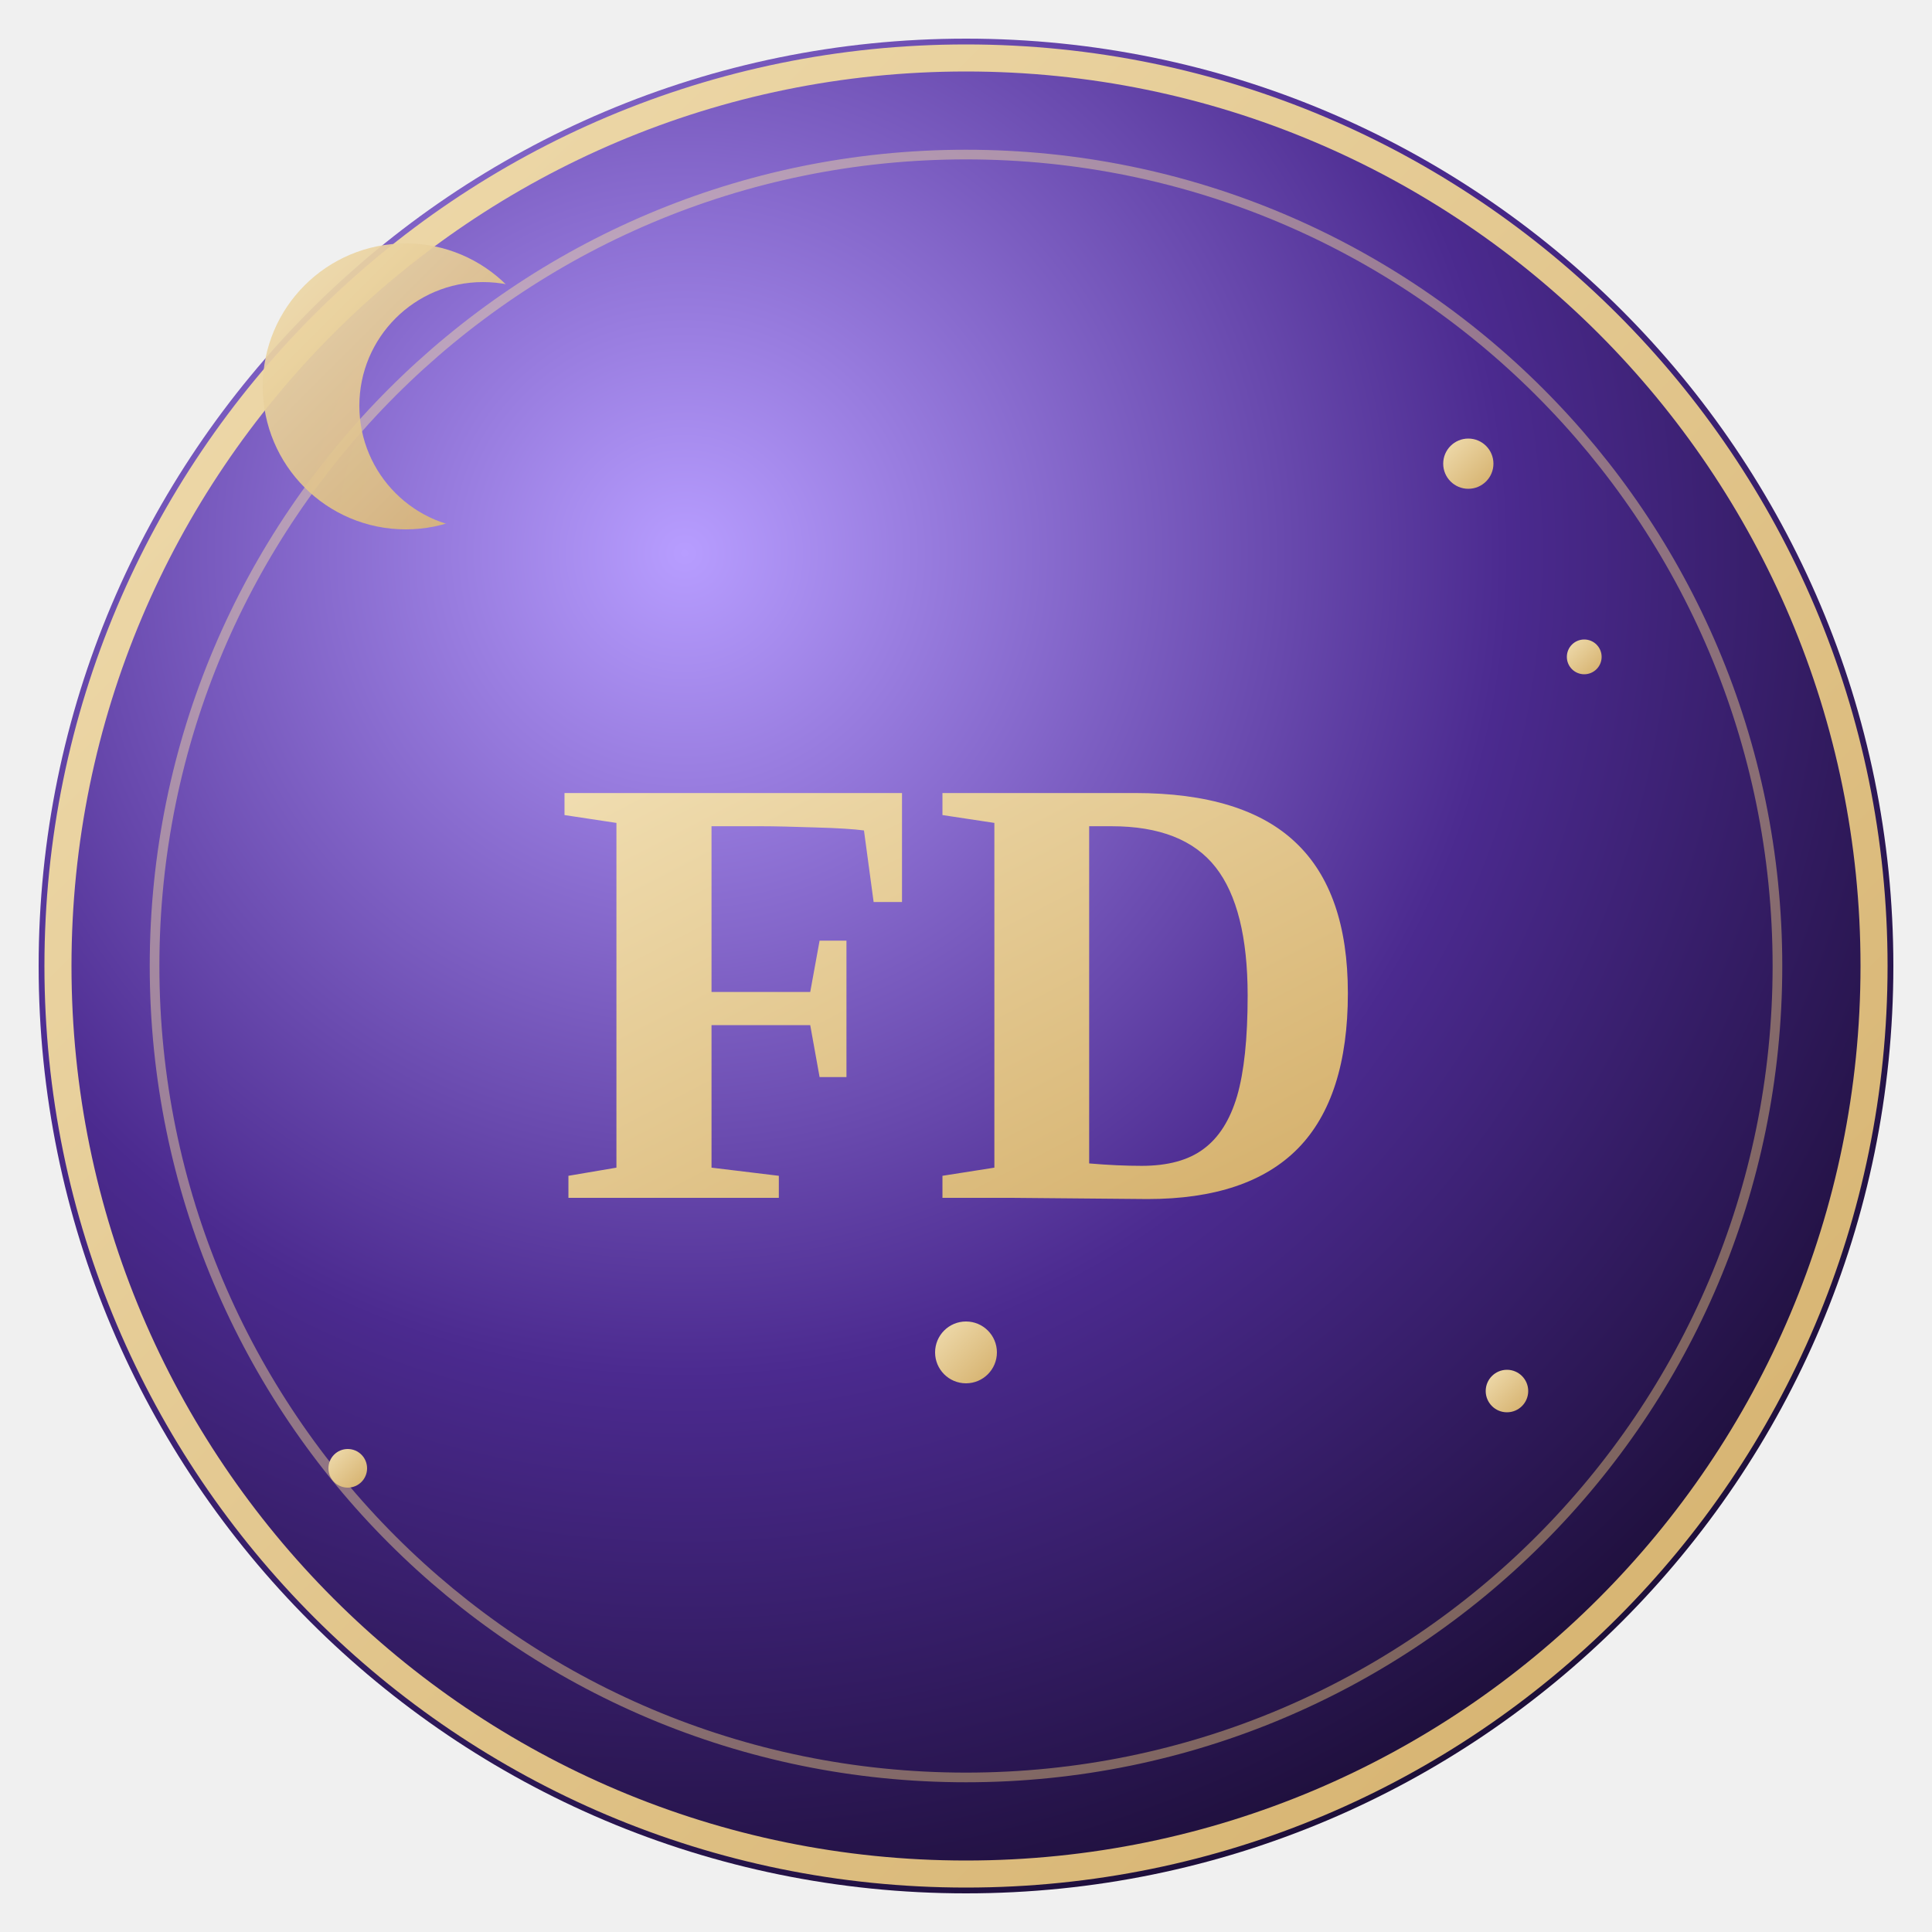
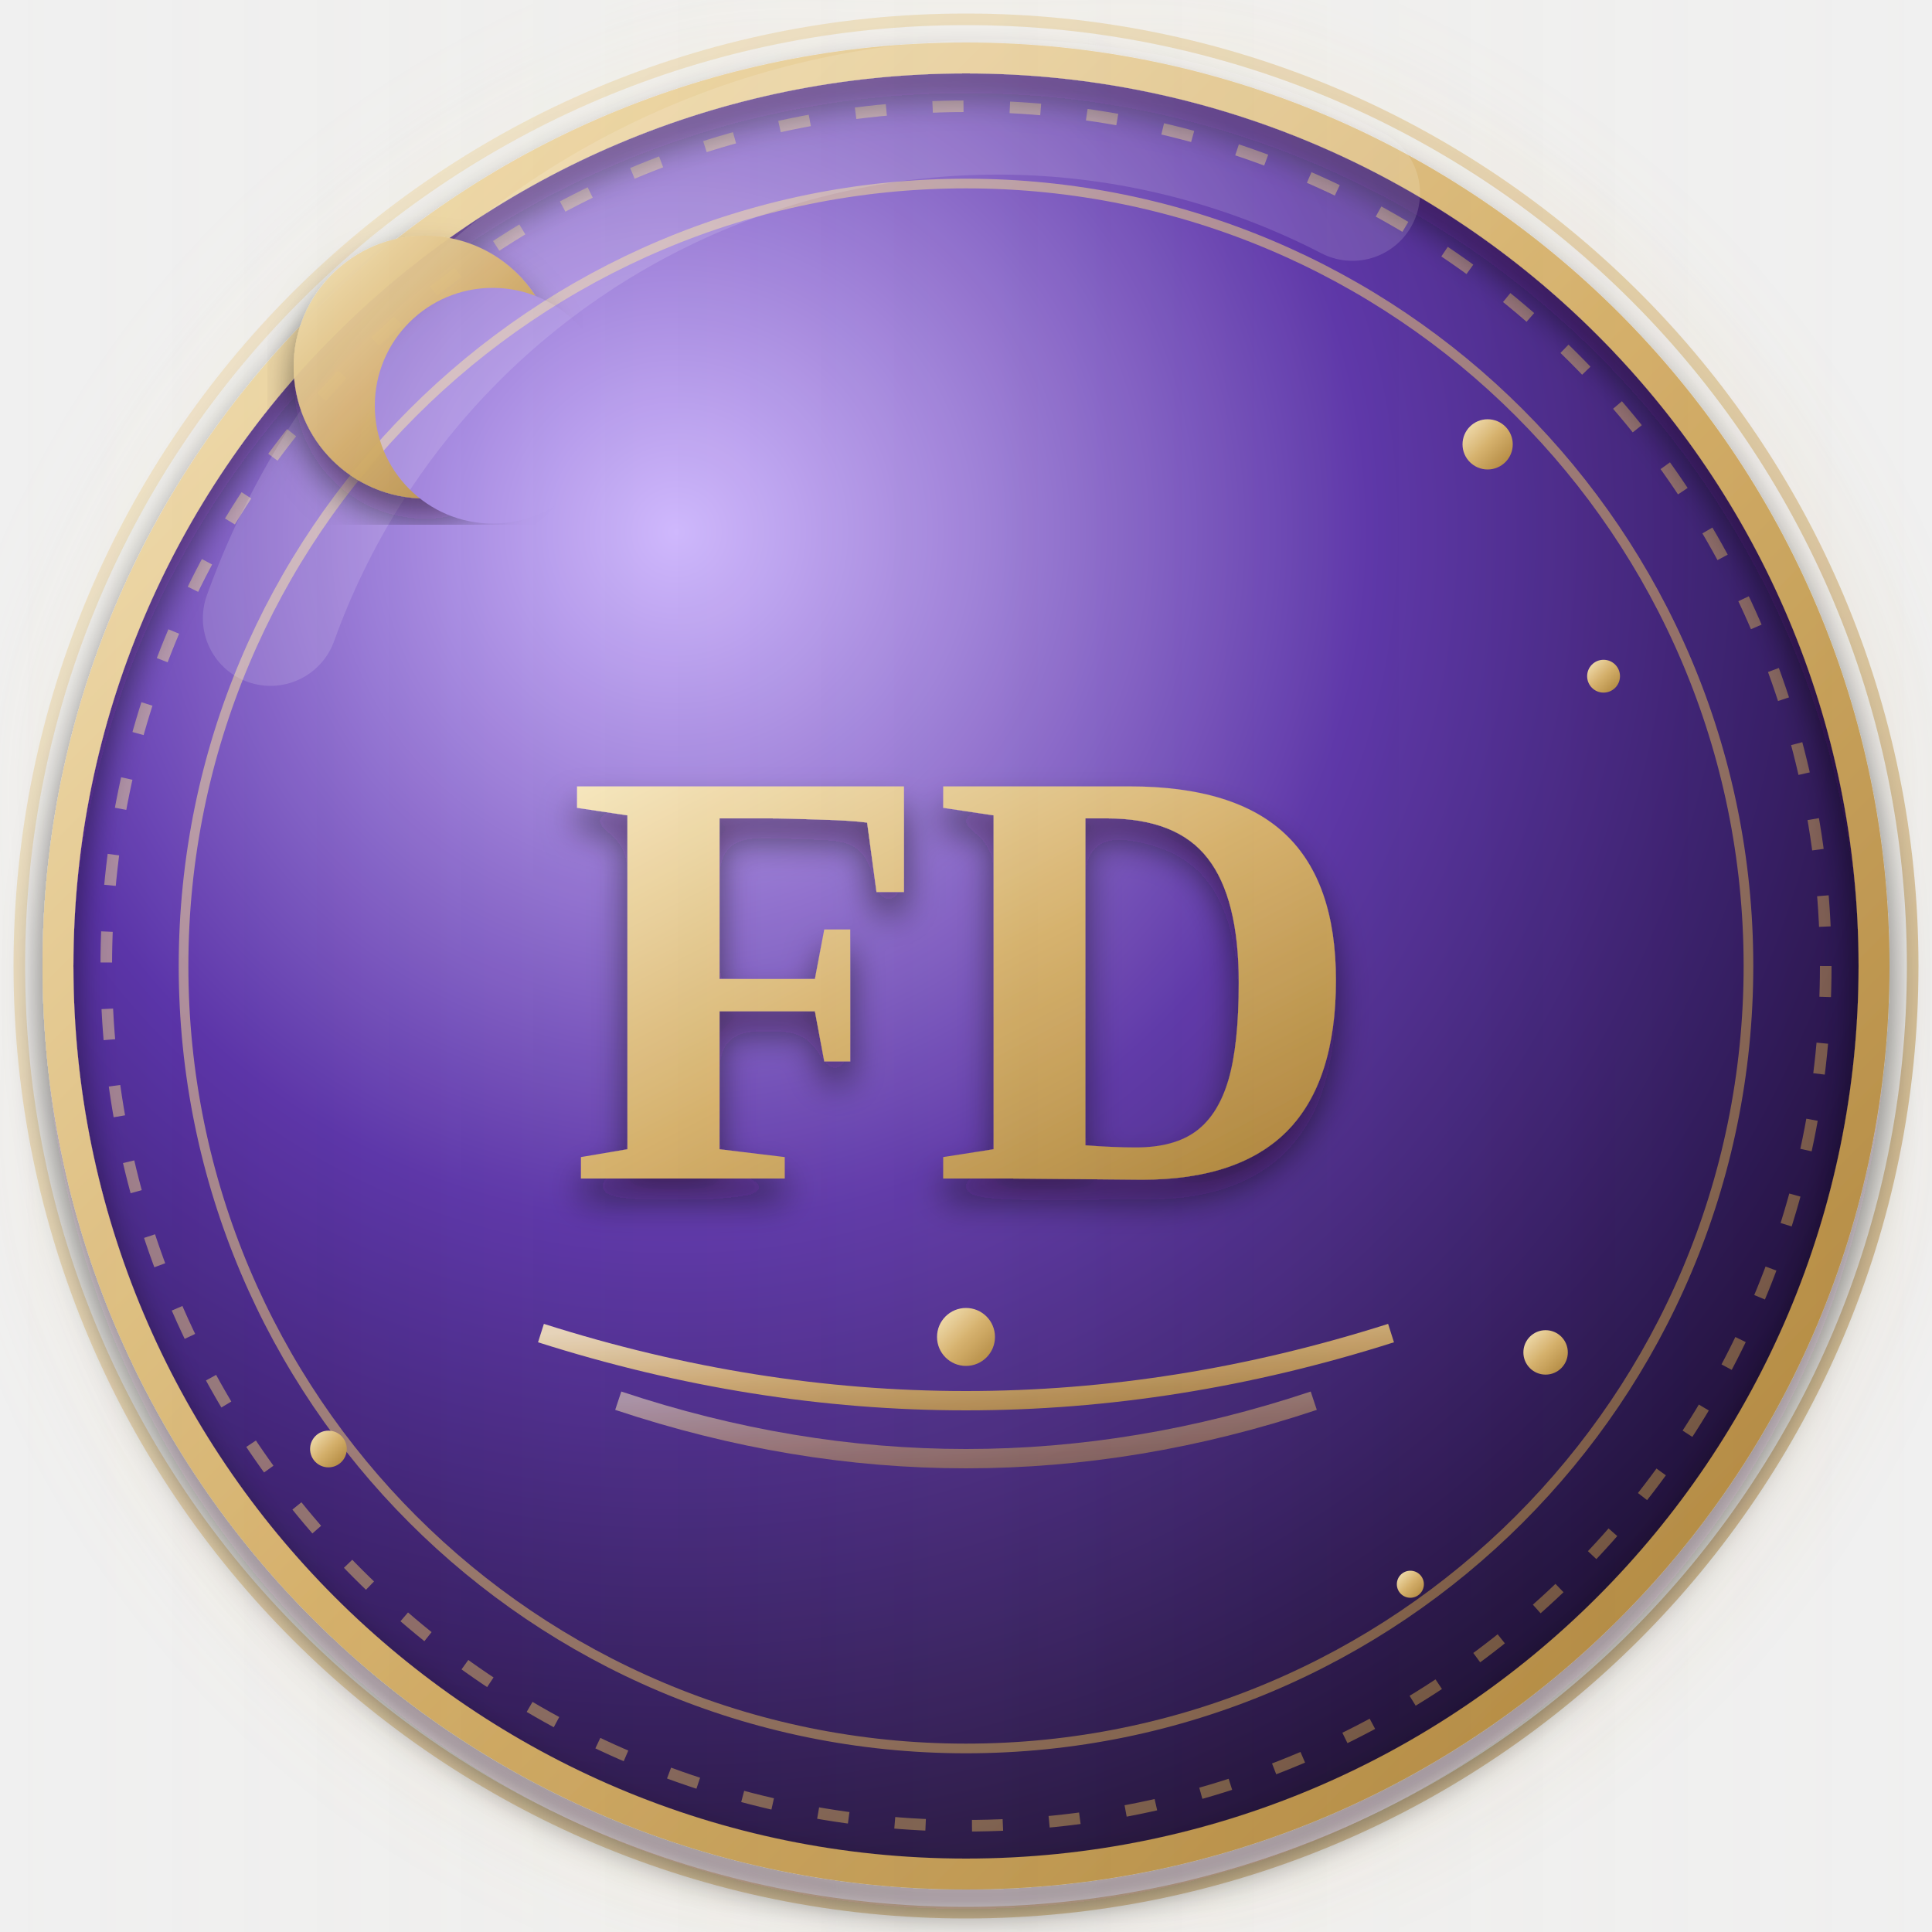
<svg xmlns="http://www.w3.org/2000/svg" viewBox="0 0 100 100" role="img" aria-label="Filho do Dono">
  <defs>
-     <radialGradient id="bg" cx="35%" cy="28%" r="80%">
-       <stop offset="0%" stop-color="#b79dff" />
-       <stop offset="55%" stop-color="#4b2a8f" />
-       <stop offset="100%" stop-color="#170b2e" />
+     <radialGradient id="bg" cx="34%" cy="26%" r="85%">
+       <stop offset="0%" stop-color="#cdb6ff" />
+       <stop offset="45%" stop-color="#5a33a8" />
+       <stop offset="100%" stop-color="#130824" />
    </radialGradient>
    <linearGradient id="gold" x1="0%" y1="0%" x2="100%" y2="100%">
-       <stop offset="0%" stop-color="#f0ddb0" />
-       <stop offset="100%" stop-color="#d4af6a" />
+       <stop offset="0%" stop-color="#f6e6bd" />
+       <stop offset="50%" stop-color="#d4af6a" />
+       <stop offset="100%" stop-color="#a97f36" />
+     </linearGradient>
+     <linearGradient id="goldSoft" x1="0%" y1="0%" x2="100%" y2="0%">
+       <stop offset="0%" stop-color="#f0ddb0" stop-opacity="0" />
+       <stop offset="50%" stop-color="#f6e6bd" stop-opacity="0.9" />
+       <stop offset="100%" stop-color="#f0ddb0" stop-opacity="0" />
    </linearGradient>
    <mask id="moon-mask">
      <rect x="0" y="0" width="100" height="100" fill="#fff" />
-       <circle cx="25" cy="21" r="6.4" fill="#000" />
+       <circle cx="25.5" cy="21" r="6.1" fill="#000" />
    </mask>
+     <filter id="emboss" x="-40%" y="-40%" width="180%" height="180%">
+       <feDropShadow dx="0" dy="1.1" stdDeviation="0.9" flood-color="#0a0414" flood-opacity="0.55" />
+     </filter>
+     <filter id="glow" x="-60%" y="-60%" width="220%" height="220%">
+       <feGaussianBlur stdDeviation="2.2" result="b" />
+       <feMerge>
+         <feMergeNode in="b" />
+         <feMergeNode in="SourceGraphic" />
+       </feMerge>
+     </filter>
  </defs>
-   <circle cx="50" cy="50" r="48" fill="url(#bg)" />
-   <circle cx="50" cy="50" r="47" fill="none" stroke="url(#gold)" stroke-width="1.4" />
-   <circle cx="50" cy="50" r="42" fill="none" stroke="url(#gold)" stroke-width="0.5" opacity="0.5" />
-   <circle cx="21" cy="20" r="7.4" fill="url(#gold)" mask="url(#moon-mask)" opacity="0.92" />
+   <circle cx="50" cy="50" r="49" fill="none" stroke="url(#gold)" stroke-width="0.6" opacity="0.55" filter="url(#glow)" />
+   <circle cx="50" cy="50" r="47" fill="url(#bg)" />
+   <g opacity="0.55">
+     <circle cx="50" cy="50" r="44.5" fill="none" stroke="url(#gold)" stroke-width="0.6" stroke-dasharray="1.6 2.4" />
+   </g>
+   <circle cx="50" cy="50" r="47" fill="none" stroke="url(#gold)" stroke-width="1.6" filter="url(#emboss)" />
+   <circle cx="50" cy="50" r="40.5" fill="none" stroke="url(#gold)" stroke-width="0.5" opacity="0.6" />
+   <path d="M 14 32 A 40 40 0 0 1 70 10" fill="none" stroke="#ffffff" stroke-width="7" stroke-linecap="round" opacity="0.14" />
+   <circle cx="22" cy="19" r="6.8" fill="url(#gold)" mask="url(#moon-mask)" opacity="0.95" filter="url(#emboss)" />
  <g fill="url(#gold)">
-     <circle cx="76" cy="24" r="1.3" />
-     <circle cx="82" cy="34" r="0.9" />
-     <circle cx="18" cy="76" r="1" />
-     <circle cx="78" cy="72" r="1.1" />
+     <circle cx="77" cy="23" r="1.3" />
+     <circle cx="83" cy="35" r="0.85" />
+     <circle cx="17" cy="75" r="0.95" />
+     <circle cx="80" cy="70" r="1.15" />
+     <circle cx="73" cy="82" r="0.7" />
  </g>
-   <text x="50" y="62" font-family="Georgia, 'Times New Roman', serif" font-size="32" font-weight="700" fill="url(#gold)" text-anchor="middle">FD</text>
-   <line x1="34" y1="70" x2="66" y2="70" stroke="url(#gold)" stroke-width="1" opacity="0.85" />
-   <circle cx="50" cy="70" r="1.6" fill="url(#gold)" />
+   <text x="50" y="61" font-family="Georgia, 'Times New Roman', serif" font-size="31" font-weight="700" fill="url(#gold)" text-anchor="middle" filter="url(#emboss)">FD</text>
+   <g stroke="url(#gold)" stroke-width="1" fill="none" opacity="0.9">
+     <path d="M 28 69 Q 50 76 72 69" />
+     <path d="M 32 72.5 Q 50 78.5 68 72.5" opacity="0.6" />
+   </g>
+   <circle cx="50" cy="69.2" r="1.5" fill="url(#gold)" />
+   <rect x="0" y="0" width="100" height="100" fill="url(#goldSoft)" opacity="0.06" />
</svg>
